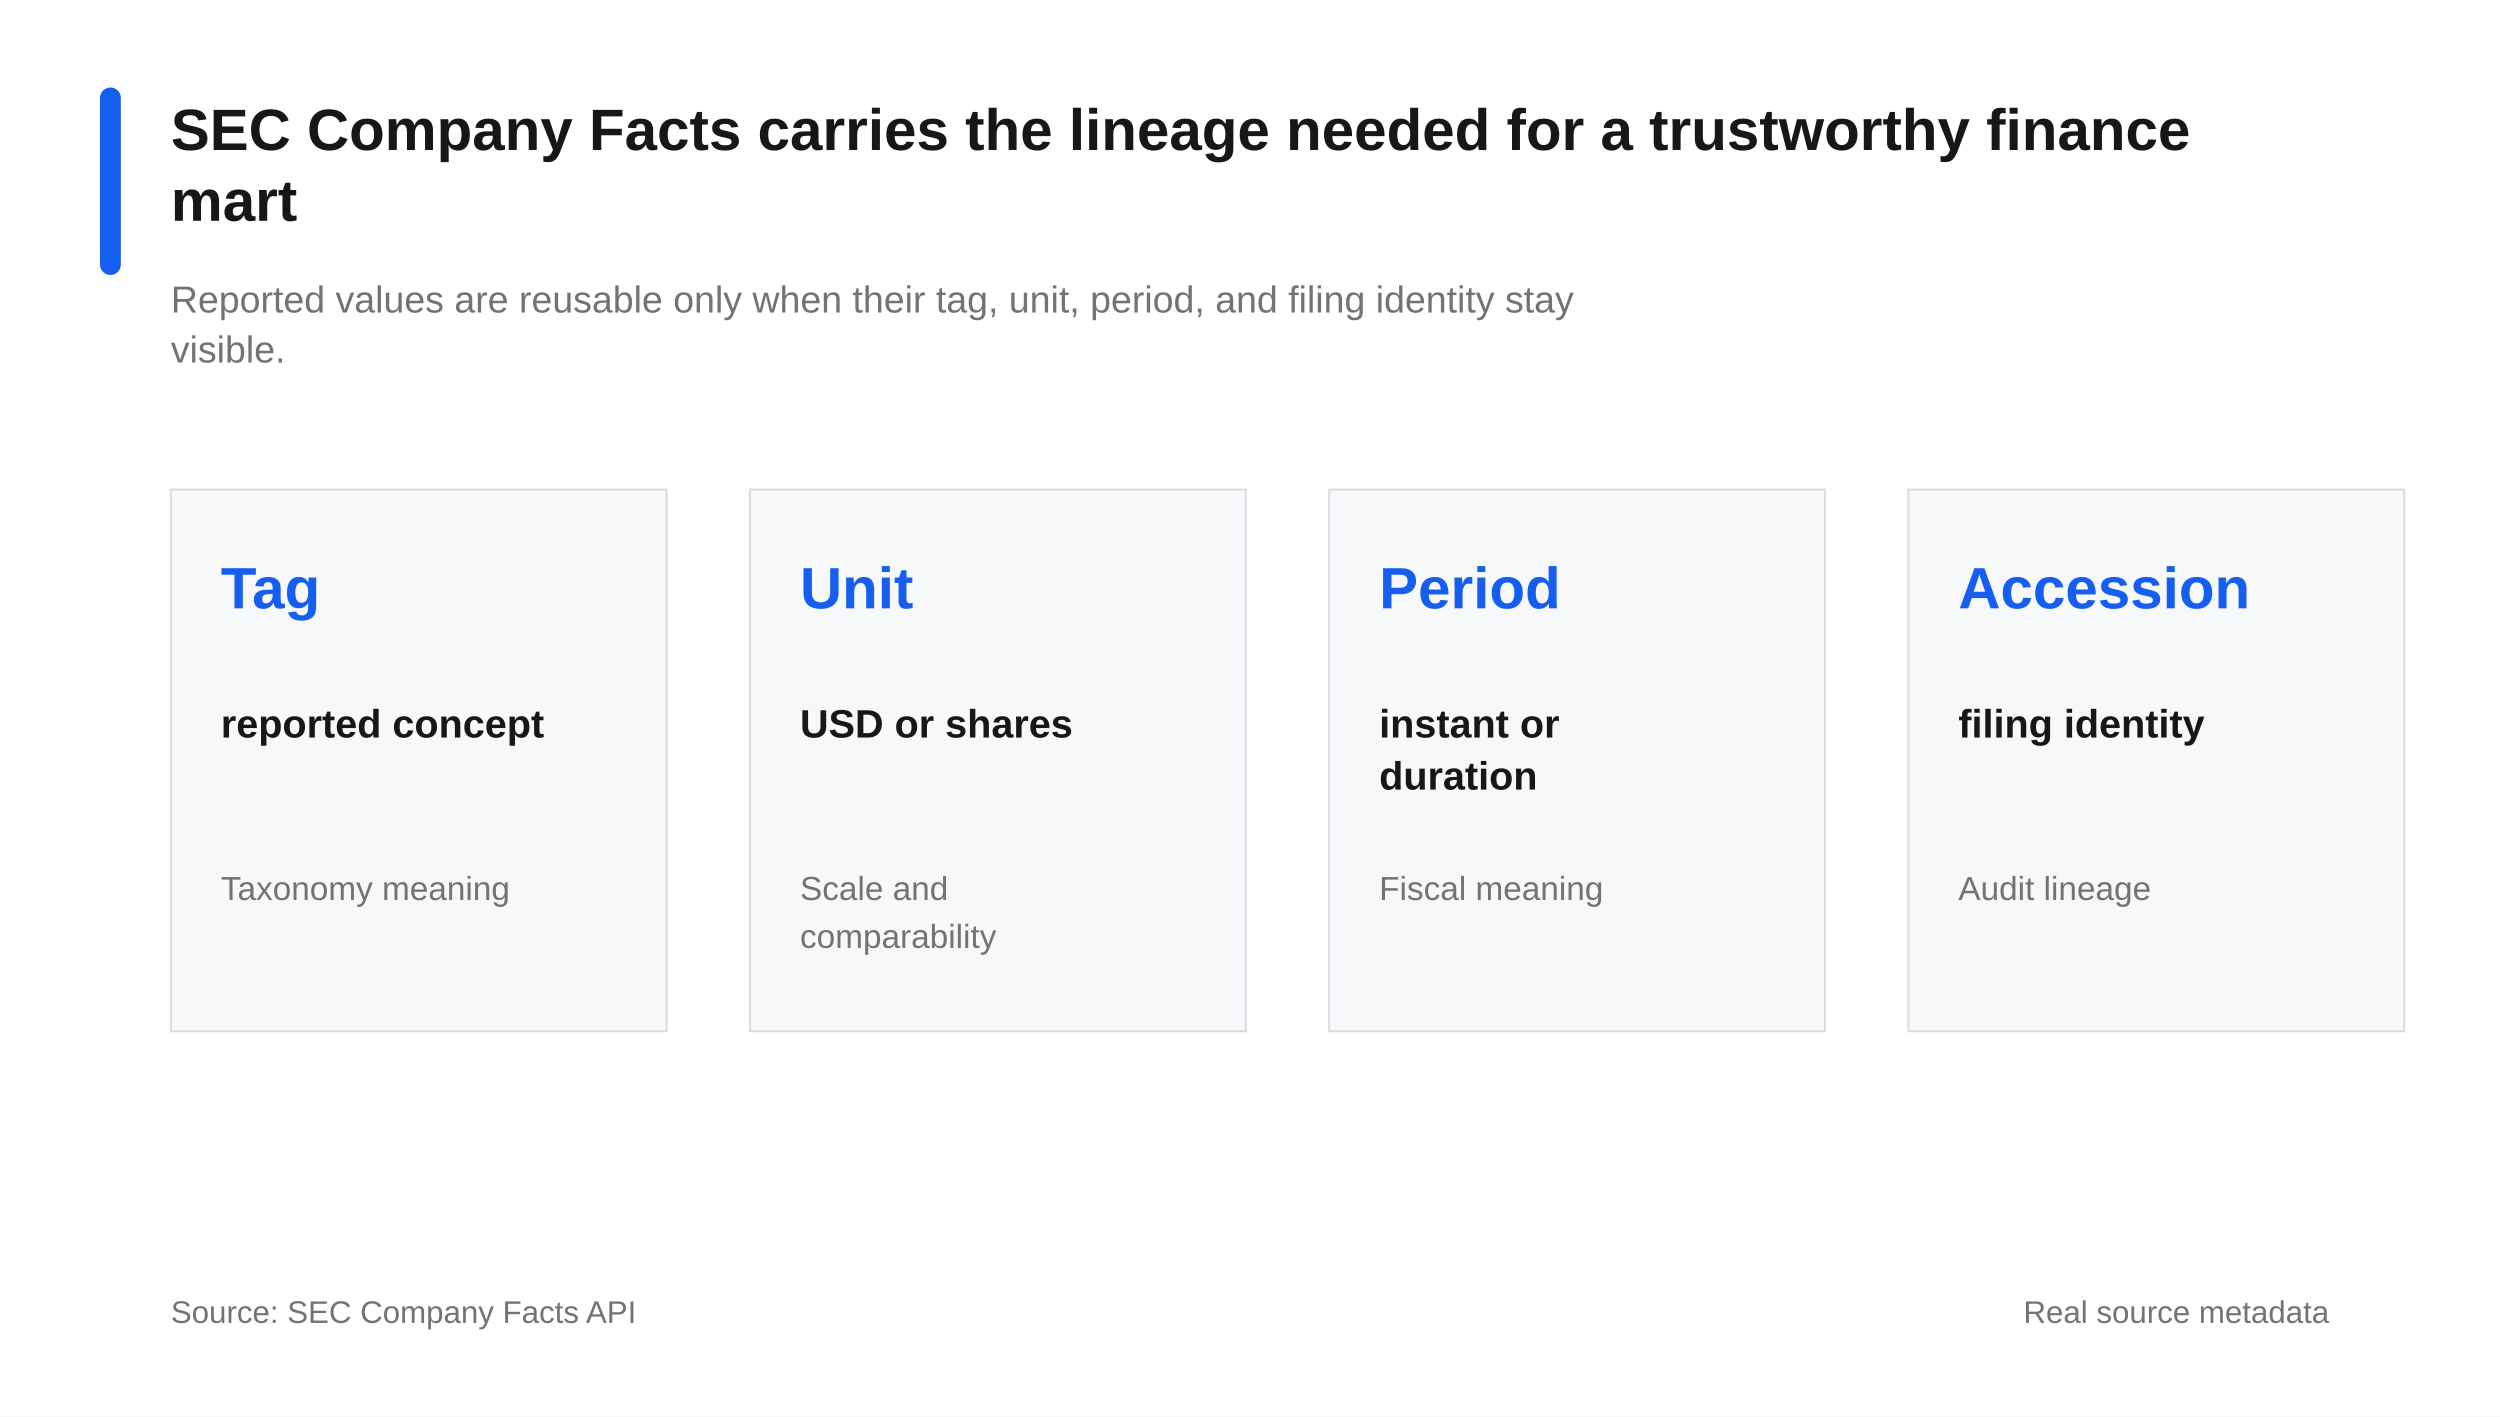
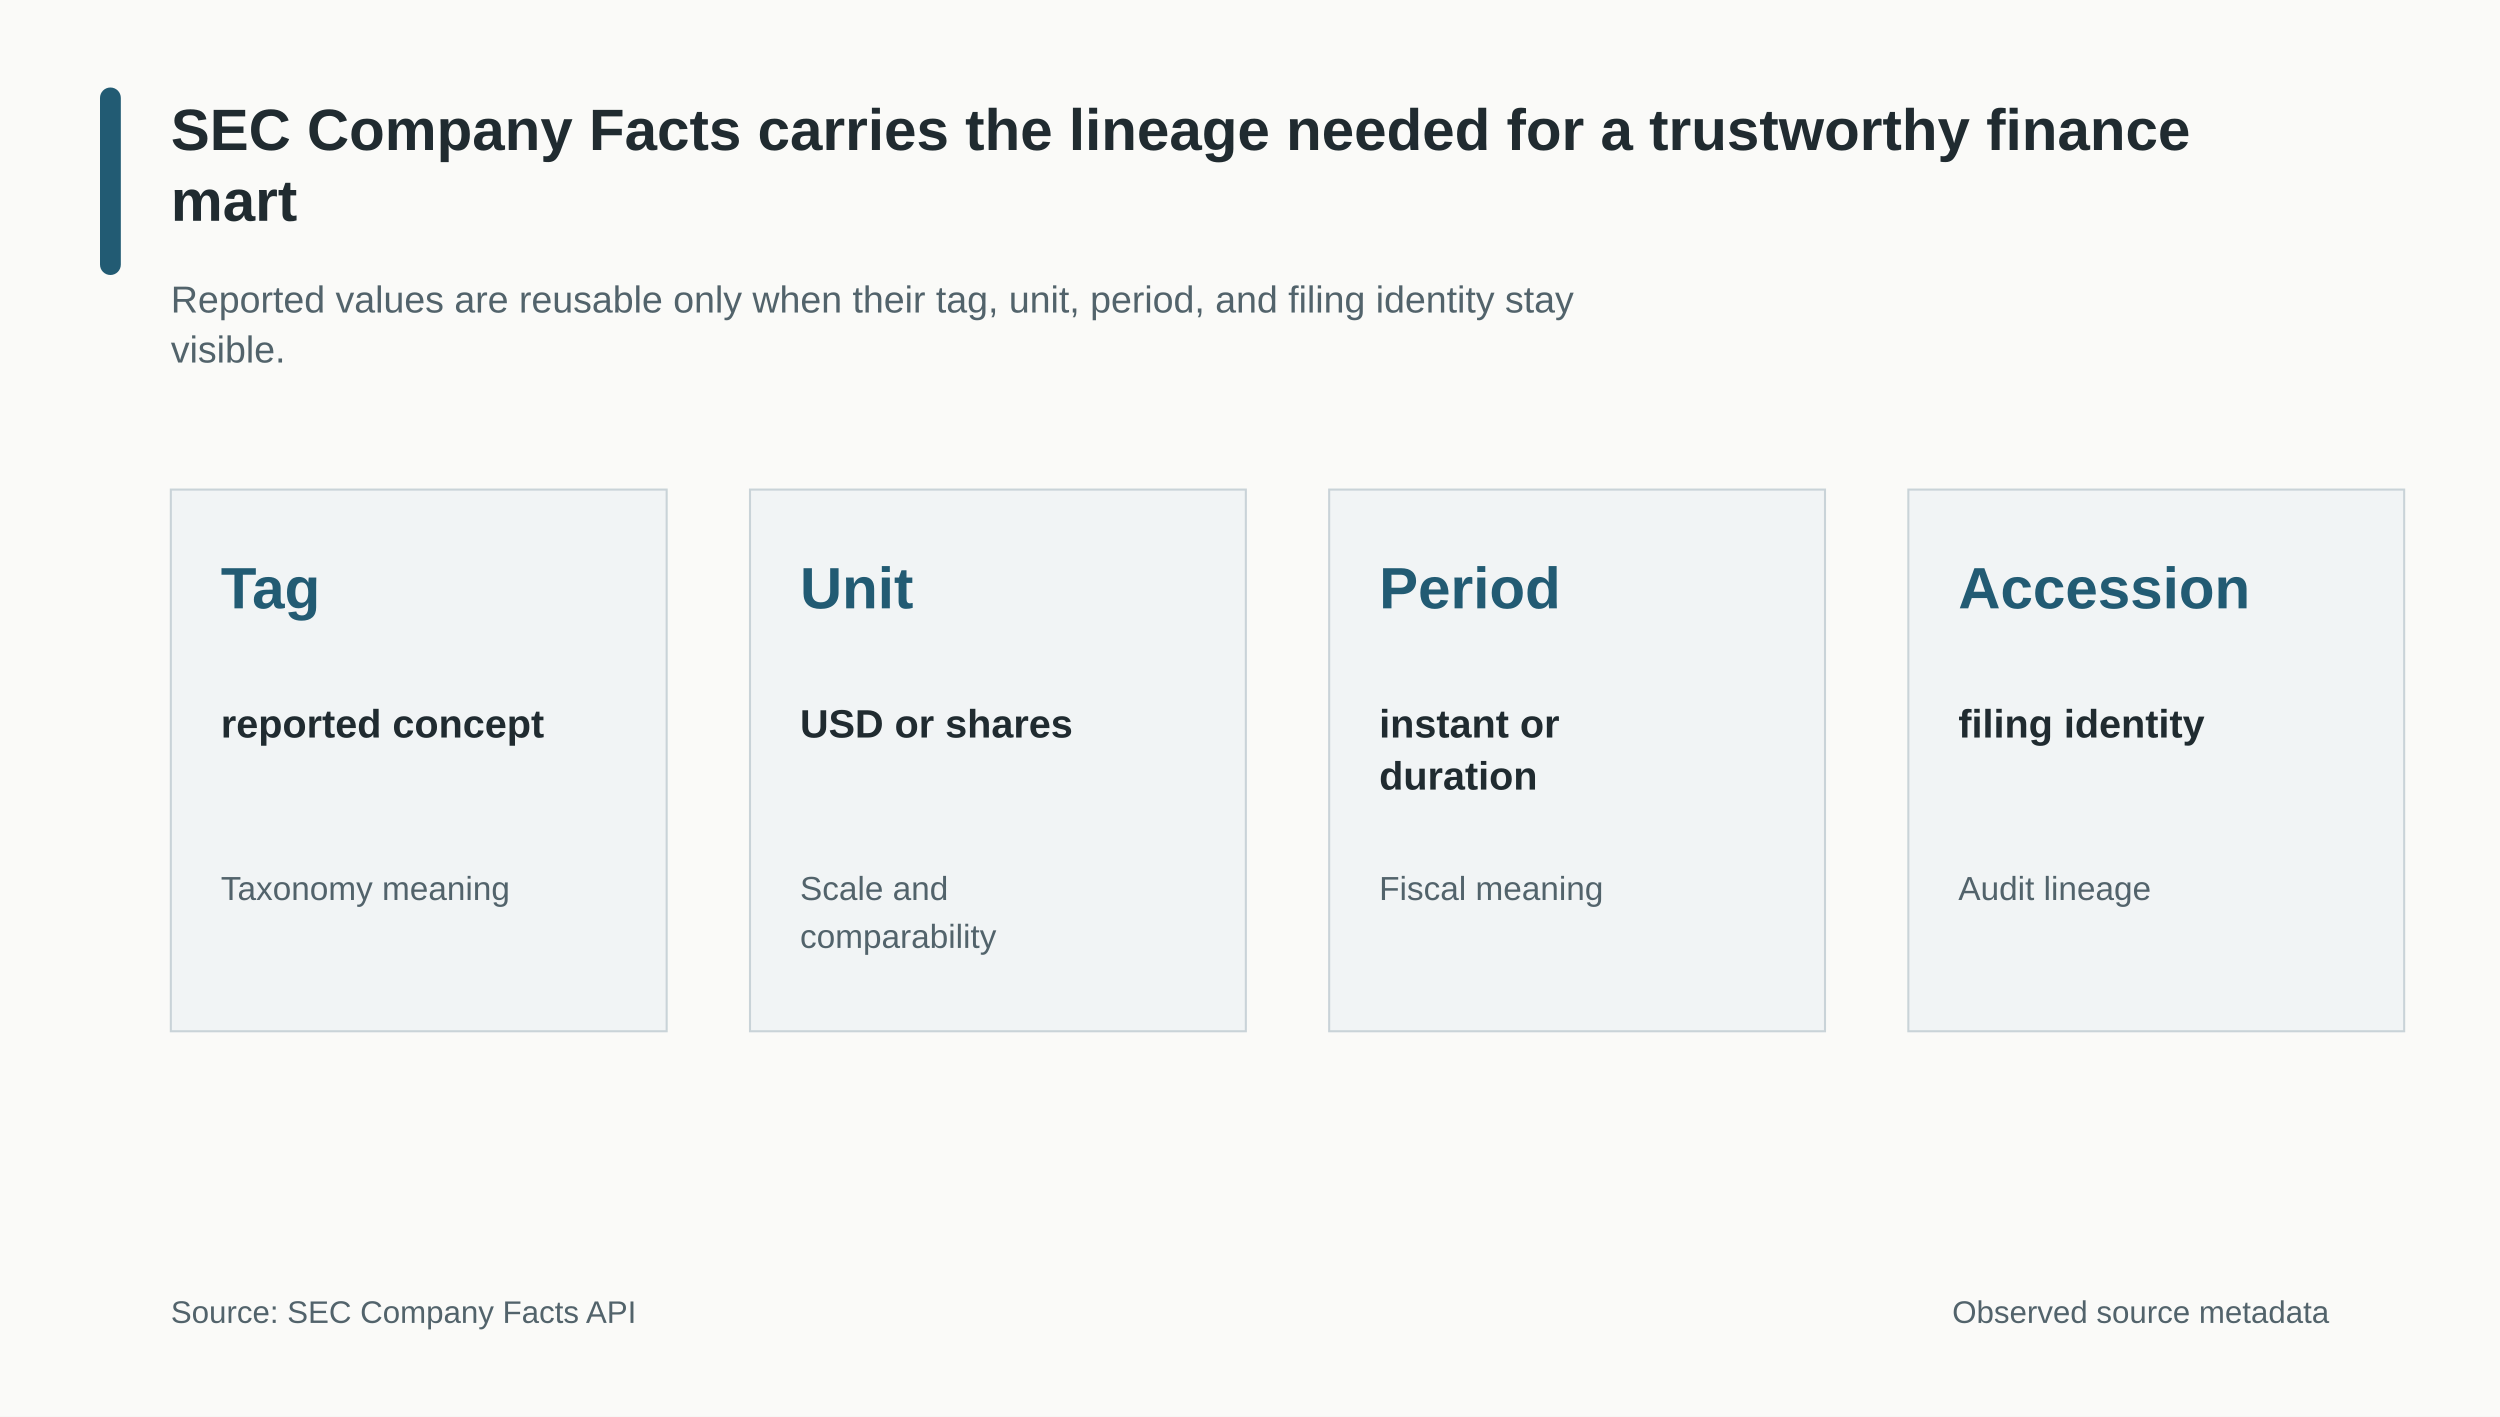
<svg xmlns="http://www.w3.org/2000/svg" width="1200" height="680" viewBox="0 0 1200 680" role="img" aria-labelledby="title desc">
-   <rect width="1200" height="680" fill="#ffffff" />
-   <rect x="48" y="42" width="10" height="90" rx="5" fill="#155eef" />
-   <text x="82" y="72" fill="#171717" font-family="Arial, sans-serif" font-size="28px" font-weight="700" text-anchor="start">SEC Company Facts carries the lineage needed for a trustworthy finance</text>
-   <text x="82" y="106" fill="#171717" font-family="Arial, sans-serif" font-size="28px" font-weight="700" text-anchor="start">mart</text>
-   <text x="82" y="150" fill="#737373" font-family="Arial, sans-serif" font-size="18px" font-weight="400" text-anchor="start">Reported values are reusable only when their tag, unit, period, and filing identity stay</text>
-   <text x="82" y="174" fill="#737373" font-family="Arial, sans-serif" font-size="18px" font-weight="400" text-anchor="start">visible.</text>
-   <rect x="82" y="235" width="238" height="260" fill="#f7f8fa" stroke="#d9dde3" />
-   <text x="106" y="292" fill="#155eef" font-family="Arial, sans-serif" font-size="28px" font-weight="700" text-anchor="start">Tag</text>
-   <text x="106" y="354" fill="#171717" font-family="Arial, sans-serif" font-size="19px" font-weight="700" text-anchor="start">reported concept</text>
-   <text x="106" y="432" fill="#737373" font-family="Arial, sans-serif" font-size="16px" font-weight="400" text-anchor="start">Taxonomy meaning</text>
-   <rect x="360" y="235" width="238" height="260" fill="#f7f8fa" stroke="#d9dde3" />
-   <text x="384" y="292" fill="#155eef" font-family="Arial, sans-serif" font-size="28px" font-weight="700" text-anchor="start">Unit</text>
-   <text x="384" y="354" fill="#171717" font-family="Arial, sans-serif" font-size="19px" font-weight="700" text-anchor="start">USD or shares</text>
-   <text x="384" y="432" fill="#737373" font-family="Arial, sans-serif" font-size="16px" font-weight="400" text-anchor="start">Scale and</text>
-   <text x="384" y="455" fill="#737373" font-family="Arial, sans-serif" font-size="16px" font-weight="400" text-anchor="start">comparability</text>
-   <rect x="638" y="235" width="238" height="260" fill="#f7f8fa" stroke="#d9dde3" />
-   <text x="662" y="292" fill="#155eef" font-family="Arial, sans-serif" font-size="28px" font-weight="700" text-anchor="start">Period</text>
-   <text x="662" y="354" fill="#171717" font-family="Arial, sans-serif" font-size="19px" font-weight="700" text-anchor="start">instant or</text>
-   <text x="662" y="379" fill="#171717" font-family="Arial, sans-serif" font-size="19px" font-weight="700" text-anchor="start">duration</text>
-   <text x="662" y="432" fill="#737373" font-family="Arial, sans-serif" font-size="16px" font-weight="400" text-anchor="start">Fiscal meaning</text>
-   <rect x="916" y="235" width="238" height="260" fill="#f7f8fa" stroke="#d9dde3" />
-   <text x="940" y="292" fill="#155eef" font-family="Arial, sans-serif" font-size="28px" font-weight="700" text-anchor="start">Accession</text>
-   <text x="940" y="354" fill="#171717" font-family="Arial, sans-serif" font-size="19px" font-weight="700" text-anchor="start">filing identity</text>
-   <text x="940" y="432" fill="#737373" font-family="Arial, sans-serif" font-size="16px" font-weight="400" text-anchor="start">Audit lineage</text>
-   <text x="82" y="635" fill="#737373" font-family="Arial, sans-serif" font-size="15px" font-weight="400" text-anchor="start">Source: SEC Company Facts API</text>
-   <text x="1118" y="635" fill="#737373" font-family="Arial, sans-serif" font-size="15px" font-weight="400" text-anchor="end">Real source metadata</text>
+   <rect width="1200" height="680" fill="#FAFAF8" />
+   <rect x="48" y="42" width="10" height="90" rx="5" fill="#225B73" />
+   <text x="82" y="72" fill="#202B30" font-family="Arial, sans-serif" font-size="28px" font-weight="700" text-anchor="start">SEC Company Facts carries the lineage needed for a trustworthy finance</text>
+   <text x="82" y="106" fill="#202B30" font-family="Arial, sans-serif" font-size="28px" font-weight="700" text-anchor="start">mart</text>
+   <text x="82" y="150" fill="#52636B" font-family="Arial, sans-serif" font-size="18px" font-weight="400" text-anchor="start">Reported values are reusable only when their tag, unit, period, and filing identity stay</text>
+   <text x="82" y="174" fill="#52636B" font-family="Arial, sans-serif" font-size="18px" font-weight="400" text-anchor="start">visible.</text>
+   <rect x="82" y="235" width="238" height="260" fill="#F1F4F5" stroke="#C9D3D8" />
+   <text x="106" y="292" fill="#225B73" font-family="Arial, sans-serif" font-size="28px" font-weight="700" text-anchor="start">Tag</text>
+   <text x="106" y="354" fill="#202B30" font-family="Arial, sans-serif" font-size="19px" font-weight="700" text-anchor="start">reported concept</text>
+   <text x="106" y="432" fill="#52636B" font-family="Arial, sans-serif" font-size="16px" font-weight="400" text-anchor="start">Taxonomy meaning</text>
+   <rect x="360" y="235" width="238" height="260" fill="#F1F4F5" stroke="#C9D3D8" />
+   <text x="384" y="292" fill="#225B73" font-family="Arial, sans-serif" font-size="28px" font-weight="700" text-anchor="start">Unit</text>
+   <text x="384" y="354" fill="#202B30" font-family="Arial, sans-serif" font-size="19px" font-weight="700" text-anchor="start">USD or shares</text>
+   <text x="384" y="432" fill="#52636B" font-family="Arial, sans-serif" font-size="16px" font-weight="400" text-anchor="start">Scale and</text>
+   <text x="384" y="455" fill="#52636B" font-family="Arial, sans-serif" font-size="16px" font-weight="400" text-anchor="start">comparability</text>
+   <rect x="638" y="235" width="238" height="260" fill="#F1F4F5" stroke="#C9D3D8" />
+   <text x="662" y="292" fill="#225B73" font-family="Arial, sans-serif" font-size="28px" font-weight="700" text-anchor="start">Period</text>
+   <text x="662" y="354" fill="#202B30" font-family="Arial, sans-serif" font-size="19px" font-weight="700" text-anchor="start">instant or</text>
+   <text x="662" y="379" fill="#202B30" font-family="Arial, sans-serif" font-size="19px" font-weight="700" text-anchor="start">duration</text>
+   <text x="662" y="432" fill="#52636B" font-family="Arial, sans-serif" font-size="16px" font-weight="400" text-anchor="start">Fiscal meaning</text>
+   <rect x="916" y="235" width="238" height="260" fill="#F1F4F5" stroke="#C9D3D8" />
+   <text x="940" y="292" fill="#225B73" font-family="Arial, sans-serif" font-size="28px" font-weight="700" text-anchor="start">Accession</text>
+   <text x="940" y="354" fill="#202B30" font-family="Arial, sans-serif" font-size="19px" font-weight="700" text-anchor="start">filing identity</text>
+   <text x="940" y="432" fill="#52636B" font-family="Arial, sans-serif" font-size="16px" font-weight="400" text-anchor="start">Audit lineage</text>
+   <text x="82" y="635" fill="#52636B" font-family="Arial, sans-serif" font-size="15px" font-weight="400" text-anchor="start">Source: SEC Company Facts API</text>
+   <text x="1118" y="635" fill="#52636B" font-family="Arial, sans-serif" font-size="15px" font-weight="400" text-anchor="end">Observed source metadata</text>
</svg>
